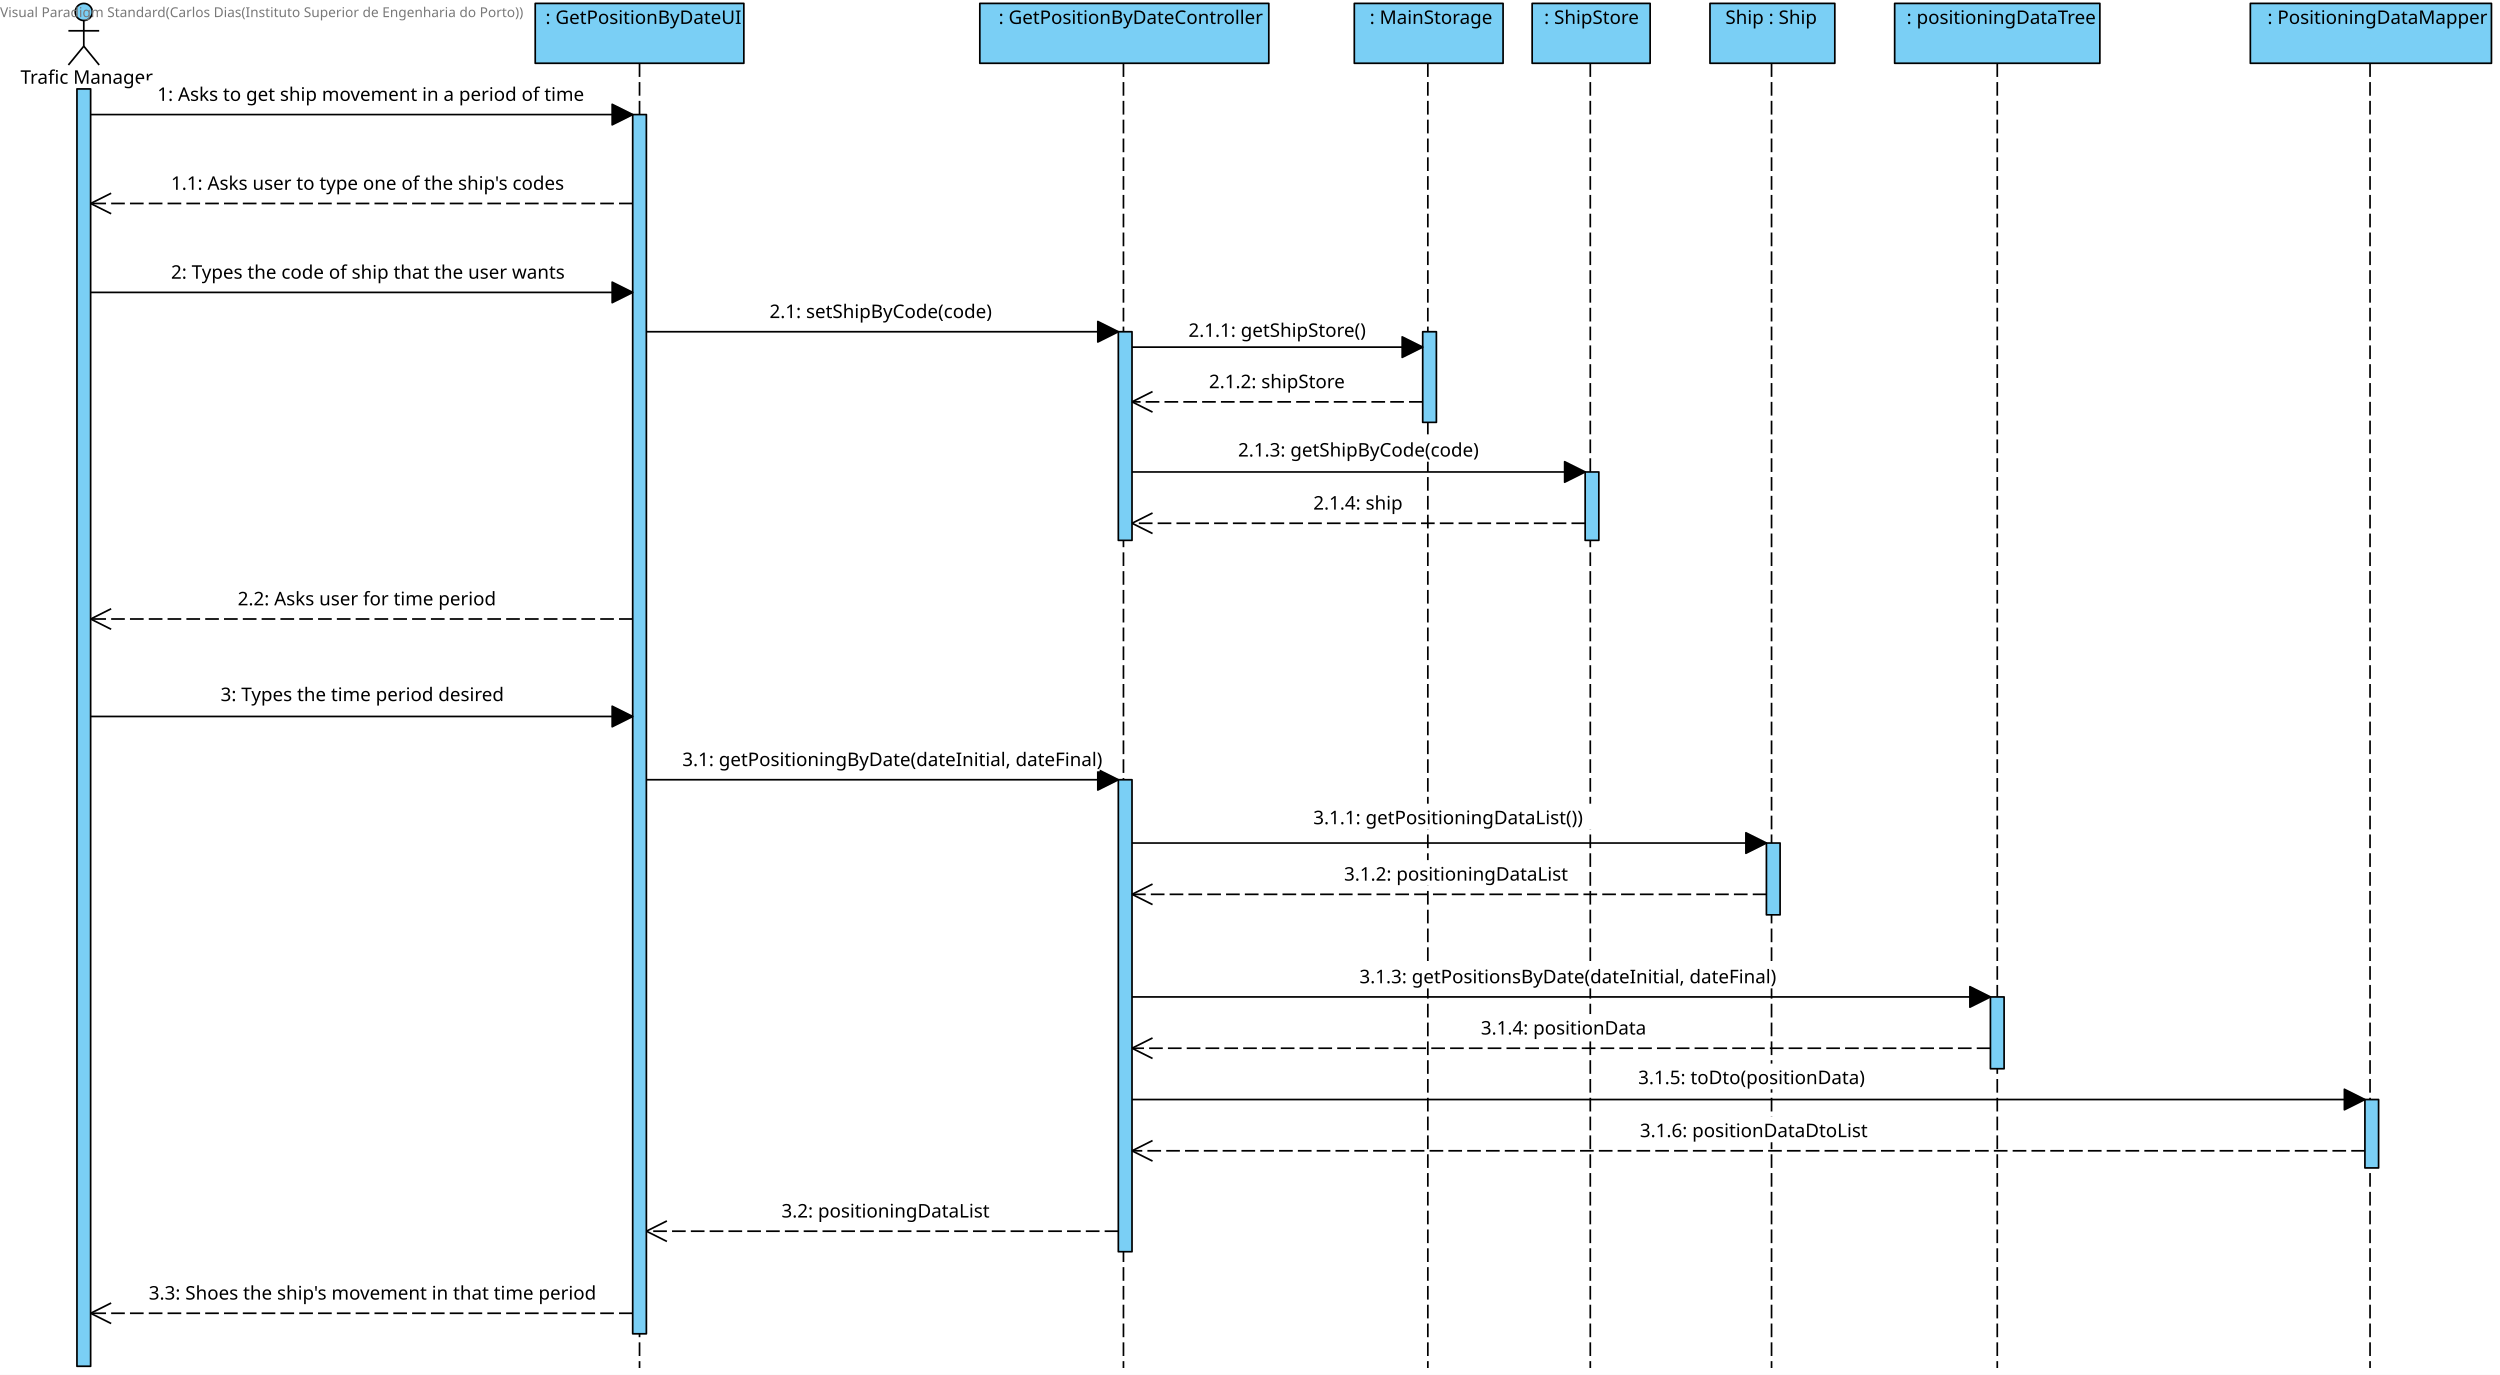
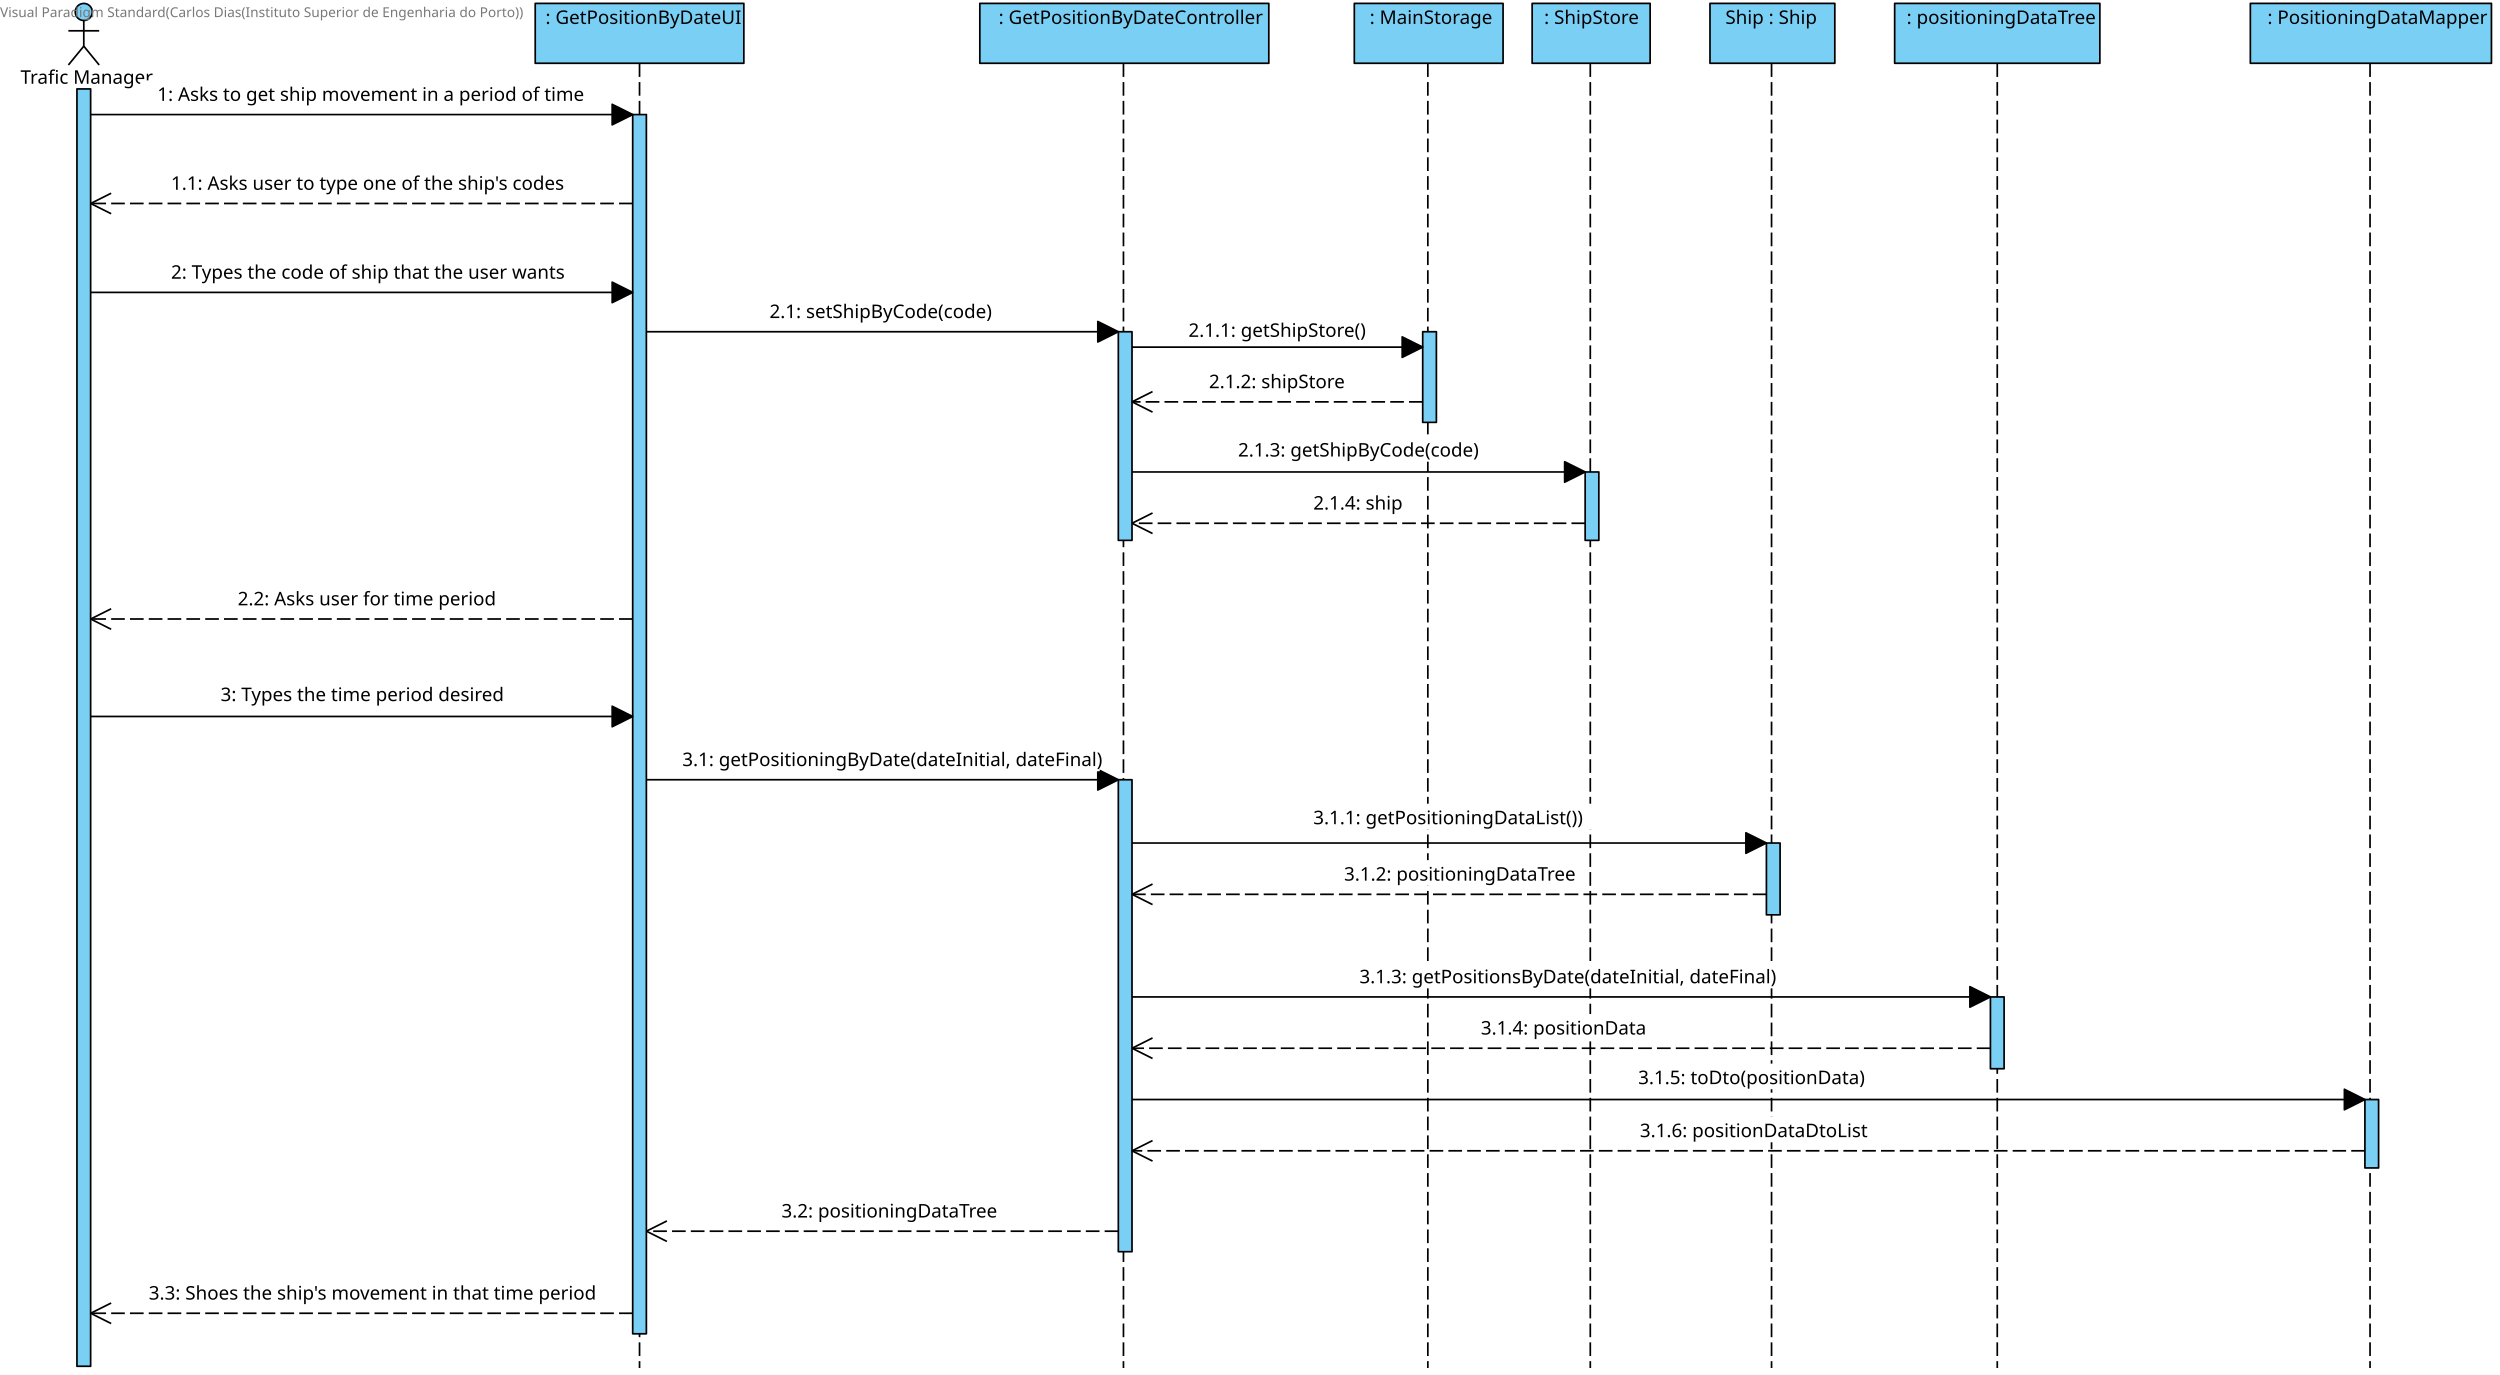
<svg xmlns="http://www.w3.org/2000/svg" fill-opacity="0" color-rendering="auto" color-interpolation="auto" text-rendering="auto" stroke="rgb(0,0,0)" stroke-linecap="square" width="1462" stroke-miterlimit="10" shape-rendering="auto" stroke-opacity="0" fill="rgb(0,0,0)" stroke-dasharray="none" font-weight="normal" stroke-width="1" height="804" font-family="'Dialog'" font-style="normal" stroke-linejoin="miter" font-size="12px" stroke-dashoffset="0" image-rendering="auto">
  <defs id="genericDefs" />
  <g>
    <defs id="defs1">
      <clipPath clipPathUnits="userSpaceOnUse" id="clipPath1">
        <path d="M-7 -7 L71 -7 L71 809 L-7 809 L-7 -7 Z" />
      </clipPath>
      <clipPath clipPathUnits="userSpaceOnUse" id="clipPath2">
        <path d="M-7 -7 L134 -7 L134 809 L-7 809 L-7 -7 Z" />
      </clipPath>
      <clipPath clipPathUnits="userSpaceOnUse" id="clipPath3">
        <path d="M-7 -7 L19 -7 L19 724 L-7 724 L-7 -7 Z" />
      </clipPath>
      <clipPath clipPathUnits="userSpaceOnUse" id="clipPath4">
        <path d="M-7 -7 L181 -7 L181 809 L-7 809 L-7 -7 Z" />
      </clipPath>
      <clipPath clipPathUnits="userSpaceOnUse" id="clipPath5">
        <path d="M-7 -7 L99 -7 L99 809 L-7 809 L-7 -7 Z" />
      </clipPath>
      <clipPath clipPathUnits="userSpaceOnUse" id="clipPath6">
        <path d="M-7 -7 L81 -7 L81 809 L-7 809 L-7 -7 Z" />
      </clipPath>
      <clipPath clipPathUnits="userSpaceOnUse" id="clipPath7">
        <path d="M-7 -7 L85 -7 L85 809 L-7 809 L-7 -7 Z" />
      </clipPath>
      <clipPath clipPathUnits="userSpaceOnUse" id="clipPath8">
        <path d="M-7 -7 L132 -7 L132 809 L-7 809 L-7 -7 Z" />
      </clipPath>
      <clipPath clipPathUnits="userSpaceOnUse" id="clipPath9">
        <path d="M-7 -7 L19 -7 L19 133 L-7 133 L-7 -7 Z" />
      </clipPath>
      <clipPath clipPathUnits="userSpaceOnUse" id="clipPath10">
        <path d="M-7 -7 L19 -7 L19 64 L-7 64 L-7 -7 Z" />
      </clipPath>
      <clipPath clipPathUnits="userSpaceOnUse" id="clipPath11">
        <path d="M-7 -7 L19 -7 L19 51 L-7 51 L-7 -7 Z" />
      </clipPath>
      <clipPath clipPathUnits="userSpaceOnUse" id="clipPath12">
        <path d="M-7 -7 L19 -7 L19 287 L-7 287 L-7 -7 Z" />
      </clipPath>
      <clipPath clipPathUnits="userSpaceOnUse" id="clipPath13">
        <path d="M-7 -7 L19 -7 L19 53 L-7 53 L-7 -7 Z" />
      </clipPath>
      <clipPath clipPathUnits="userSpaceOnUse" id="clipPath14">
        <path d="M-7 -7 L153 -7 L153 809 L-7 809 L-7 -7 Z" />
      </clipPath>
      <clipPath clipPathUnits="userSpaceOnUse" id="clipPath15">
        <path d="M-94 -15 L188 -15 L188 30 L-94 30 L-94 -15 Z" />
      </clipPath>
      <clipPath clipPathUnits="userSpaceOnUse" id="clipPath16">
        <path d="M-123 -15 L246 -15 L246 30 L-123 30 L-123 -15 Z" />
      </clipPath>
      <clipPath clipPathUnits="userSpaceOnUse" id="clipPath17">
        <path d="M-170 -15 L340 -15 L340 30 L-170 30 L-170 -15 Z" />
      </clipPath>
      <clipPath clipPathUnits="userSpaceOnUse" id="clipPath18">
        <path d="M-88 -15 L176 -15 L176 30 L-88 30 L-88 -15 Z" />
      </clipPath>
      <clipPath clipPathUnits="userSpaceOnUse" id="clipPath19">
        <path d="M-70 -15 L140 -15 L140 30 L-70 30 L-70 -15 Z" />
      </clipPath>
      <clipPath clipPathUnits="userSpaceOnUse" id="clipPath20">
        <path d="M-74 -15 L148 -15 L148 30 L-74 30 L-74 -15 Z" />
      </clipPath>
      <clipPath clipPathUnits="userSpaceOnUse" id="clipPath21">
        <path d="M-121 -15 L242 -15 L242 30 L-121 30 L-121 -15 Z" />
      </clipPath>
      <clipPath clipPathUnits="userSpaceOnUse" id="clipPath22">
        <path d="M-142 -15 L284 -15 L284 30 L-142 30 L-142 -15 Z" />
      </clipPath>
      <clipPath clipPathUnits="userSpaceOnUse" id="clipPath23">
        <path d="M0 0 L421 0 L421 104 L0 104 L0 0 Z" />
      </clipPath>
      <clipPath clipPathUnits="userSpaceOnUse" id="clipPath24">
        <path d="M330 82 L330 97 L88 97 L88 82 ZM0 0 L0 20 L93 20 L93 30 L334 30 L334 45 L79 45 L79 35 L0 35 L0 104 L421 104 L421 0 Z" />
      </clipPath>
      <clipPath clipPathUnits="userSpaceOnUse" id="clipPath25">
        <path d="M330 30 L330 45 L88 45 L88 30 ZM326 82 L326 97 L87 97 L87 82 ZM0 0 L0 104 L421 104 L421 0 Z" />
      </clipPath>
      <clipPath clipPathUnits="userSpaceOnUse" id="clipPath26">
        <path d="M326 30 L326 45 L87 45 L87 30 ZM0 0 L0 104 L421 104 L421 0 Z" />
      </clipPath>
      <clipPath clipPathUnits="userSpaceOnUse" id="clipPath27">
        <path d="M291 30 L291 45 L127 45 L127 30 ZM295 86 L295 101 L117 101 L117 86 ZM0 0 L0 104 L421 104 L421 0 Z" />
      </clipPath>
      <clipPath clipPathUnits="userSpaceOnUse" id="clipPath28">
        <path d="M295 29 L295 44 L117 44 L117 29 ZM0 0 L0 104 L421 104 L421 82 L387 82 L387 67 L421 67 L421 0 Z" />
      </clipPath>
      <clipPath clipPathUnits="userSpaceOnUse" id="clipPath29">
        <path d="M341 30 L341 45 L74 45 L74 30 ZM0 0 L0 104 L421 104 L421 0 Z" />
      </clipPath>
      <clipPath clipPathUnits="userSpaceOnUse" id="clipPath30">
        <path d="M0 0 L380 0 L380 104 L0 104 L0 0 Z" />
      </clipPath>
      <clipPath clipPathUnits="userSpaceOnUse" id="clipPath31">
        <path d="M262 30 L262 45 L113 45 L113 30 ZM0 0 L0 7 L1 7 L1 22 L0 22 L0 104 L380 104 L380 86 L370 86 L370 71 L380 71 L380 56 L357 56 L357 41 L380 41 L380 0 Z" />
      </clipPath>
      <clipPath clipPathUnits="userSpaceOnUse" id="clipPath32">
        <path d="M0 0 L274 0 L274 104 L0 104 L0 0 Z" />
      </clipPath>
      <clipPath clipPathUnits="userSpaceOnUse" id="clipPath33">
        <path d="M195 32 L195 47 L73 47 L73 32 ZM184 62 L184 77 L86 77 L86 62 ZM0 0 L0 104 L103 104 L103 102 L262 102 L262 104 L274 104 L274 0 Z" />
      </clipPath>
      <clipPath clipPathUnits="userSpaceOnUse" id="clipPath34">
        <path d="M184 30 L184 45 L86 45 L86 30 ZM262 70 L262 85 L103 85 L103 70 ZM0 0 L0 104 L146 104 L146 101 L217 101 L217 104 L274 104 L274 0 L195 0 L195 15 L73 15 L73 0 Z" />
      </clipPath>
      <clipPath clipPathUnits="userSpaceOnUse" id="clipPath35">
        <path d="M0 0 L369 0 L369 104 L0 104 L0 0 Z" />
      </clipPath>
      <clipPath clipPathUnits="userSpaceOnUse" id="clipPath36">
        <path d="M262 29 L262 44 L103 44 L103 29 ZM217 60 L217 75 L146 75 L146 60 ZM0 0 L0 104 L369 104 L369 0 L184 0 L184 4 L86 4 L86 0 Z" />
      </clipPath>
      <clipPath clipPathUnits="userSpaceOnUse" id="clipPath37">
        <path d="M217 30 L217 45 L146 45 L146 30 ZM0 0 L0 104 L369 104 L369 0 L262 0 L262 14 L103 14 L103 0 Z" />
      </clipPath>
      <clipPath clipPathUnits="userSpaceOnUse" id="clipPath38">
        <path d="M315 30 L315 45 L62 45 L62 30 ZM0 0 L0 104 L380 104 L380 0 Z" />
      </clipPath>
      <clipPath clipPathUnits="userSpaceOnUse" id="clipPath39">
        <path d="M0 0 L475 0 L475 104 L0 104 L0 0 Z" />
      </clipPath>
      <clipPath clipPathUnits="userSpaceOnUse" id="clipPath40">
        <path d="M319 27 L319 42 L147 42 L147 27 ZM308 60 L308 75 L164 75 L164 60 ZM31 0 L31 8 L0 8 L0 104 L475 104 L475 0 Z" />
      </clipPath>
      <clipPath clipPathUnits="userSpaceOnUse" id="clipPath41">
        <path d="M308 30 L308 45 L164 45 L164 30 ZM0 0 L0 104 L174 104 L174 90 L427 90 L427 104 L475 104 L475 0 L319 0 L319 12 L147 12 L147 0 Z" />
      </clipPath>
      <clipPath clipPathUnits="userSpaceOnUse" id="clipPath42">
        <path d="M0 0 L606 0 L606 104 L0 104 L0 0 Z" />
      </clipPath>
      <clipPath clipPathUnits="userSpaceOnUse" id="clipPath43">
        <path d="M427 30 L427 45 L174 45 L174 30 ZM356 60 L356 75 L244 75 L244 60 ZM0 0 L0 104 L337 104 L337 89 L483 89 L483 104 L606 104 L606 0 Z" />
      </clipPath>
      <clipPath clipPathUnits="userSpaceOnUse" id="clipPath44">
        <path d="M356 30 L356 45 L244 45 L244 30 ZM483 59 L483 74 L337 74 L337 59 ZM0 0 L0 104 L337 104 L337 90 L483 90 L483 104 L606 104 L606 0 L427 0 L427 15 L174 15 L174 0 Z" />
      </clipPath>
      <clipPath clipPathUnits="userSpaceOnUse" id="clipPath45">
        <path d="M0 0 L825 0 L825 104 L0 104 L0 0 Z" />
      </clipPath>
      <clipPath clipPathUnits="userSpaceOnUse" id="clipPath46">
        <path d="M483 29 L483 44 L337 44 L337 29 ZM483 60 L483 75 L337 75 L337 60 ZM0 0 L0 104 L825 104 L825 0 L356 0 L356 15 L244 15 L244 0 Z" />
      </clipPath>
      <clipPath clipPathUnits="userSpaceOnUse" id="clipPath47">
        <path d="M483 30 L483 45 L337 45 L337 30 ZM0 0 L0 104 L825 104 L825 0 L483 0 L483 14 L337 14 L337 0 Z" />
      </clipPath>
      <clipPath clipPathUnits="userSpaceOnUse" id="clipPath48">
        <path d="M255 30 L255 45 L120 45 L120 30 ZM0 0 L0 78 L16 78 L16 93 L0 93 L0 104 L380 104 L380 0 Z" />
      </clipPath>
      <clipPath clipPathUnits="userSpaceOnUse" id="clipPath49">
        <path d="M-135 -15 L270 -15 L270 30 L-135 30 L-135 -15 Z" />
      </clipPath>
      <clipPath clipPathUnits="userSpaceOnUse" id="clipPath50">
        <path d="M-146 -15 L292 -15 L292 30 L-146 30 L-146 -15 Z" />
      </clipPath>
      <clipPath clipPathUnits="userSpaceOnUse" id="clipPath51">
        <path d="M-112 -15 L224 -15 L224 30 L-112 30 L-112 -15 Z" />
      </clipPath>
      <clipPath clipPathUnits="userSpaceOnUse" id="clipPath52">
        <path d="M-253 -15 L506 -15 L506 30 L-253 30 L-253 -15 Z" />
      </clipPath>
      <clipPath clipPathUnits="userSpaceOnUse" id="clipPath53">
        <path d="M-144 -15 L288 -15 L288 30 L-144 30 L-144 -15 Z" />
      </clipPath>
      <clipPath clipPathUnits="userSpaceOnUse" id="clipPath54">
        <path d="M-172 -15 L344 -15 L344 30 L-172 30 L-172 -15 Z" />
      </clipPath>
      <clipPath clipPathUnits="userSpaceOnUse" id="clipPath55">
        <path d="M-71 -15 L142 -15 L142 30 L-71 30 L-71 -15 Z" />
      </clipPath>
      <clipPath clipPathUnits="userSpaceOnUse" id="clipPath56">
        <path d="M-159 -15 L318 -15 L318 30 L-159 30 L-159 -15 Z" />
      </clipPath>
      <clipPath clipPathUnits="userSpaceOnUse" id="clipPath57">
        <path d="M-98 -15 L196 -15 L196 30 L-98 30 L-98 -15 Z" />
      </clipPath>
      <clipPath clipPathUnits="userSpaceOnUse" id="clipPath58">
        <path d="M-122 -15 L244 -15 L244 30 L-122 30 L-122 -15 Z" />
      </clipPath>
      <clipPath clipPathUnits="userSpaceOnUse" id="clipPath59">
        <path d="M-149 -15 L298 -15 L298 30 L-149 30 L-149 -15 Z" />
      </clipPath>
      <clipPath clipPathUnits="userSpaceOnUse" id="clipPath60">
        <path d="M-267 -15 L534 -15 L534 30 L-267 30 L-267 -15 Z" />
      </clipPath>
      <clipPath clipPathUnits="userSpaceOnUse" id="clipPath61">
        <path d="M-178 -15 L356 -15 L356 30 L-178 30 L-178 -15 Z" />
      </clipPath>
      <clipPath clipPathUnits="userSpaceOnUse" id="clipPath62">
        <path d="M-164 -15 L328 -15 L328 30 L-164 30 L-164 -15 Z" />
      </clipPath>
      <clipPath clipPathUnits="userSpaceOnUse" id="clipPath63">
        <path d="M-239 -15 L478 -15 L478 30 L-239 30 L-239 -15 Z" />
      </clipPath>
      <clipPath clipPathUnits="userSpaceOnUse" id="clipPath64">
        <path d="M-242 -15 L484 -15 L484 30 L-242 30 L-242 -15 Z" />
      </clipPath>
      <clipPath clipPathUnits="userSpaceOnUse" id="clipPath65">
        <path d="M-255 -15 L510 -15 L510 30 L-255 30 L-255 -15 Z" />
      </clipPath>
    </defs>
    <g fill="white" text-rendering="geometricPrecision" fill-opacity="1" stroke-opacity="1" stroke="white">
      <rect x="0" width="1462" height="804" y="0" stroke="none" />
    </g>
    <g font-size="11px" transform="translate(19,2)" fill-opacity="1" fill="rgb(122,207,245)" text-rendering="geometricPrecision" image-rendering="optimizeQuality" font-family="sans-serif" stroke="rgb(122,207,245)" stroke-opacity="1">
      <circle r="5" clip-path="url(#clipPath1)" cx="30" cy="5" stroke="none" />
      <rect x="26" width="8" height="747" y="50" clip-path="url(#clipPath1)" stroke="none" />
    </g>
    <g stroke-linecap="butt" font-size="11px" transform="translate(19,2)" fill-opacity="1" fill="black" text-rendering="geometricPrecision" image-rendering="optimizeQuality" font-family="sans-serif" stroke-linejoin="round" stroke="black" stroke-opacity="1" stroke-miterlimit="0">
      <circle fill="none" r="5" clip-path="url(#clipPath1)" cx="30" cy="5" />
      <rect fill="none" x="26" width="8" height="747" y="50" clip-path="url(#clipPath1)" />
      <line y2="25" fill="none" x1="30" clip-path="url(#clipPath1)" x2="30" y1="10" />
      <line y2="36" fill="none" x1="30" clip-path="url(#clipPath1)" x2="21" y1="25" />
      <line y2="36" fill="none" x1="30" clip-path="url(#clipPath1)" x2="39" y1="25" />
      <line y2="16" fill="none" x1="21" clip-path="url(#clipPath1)" x2="39" y1="16" />
    </g>
    <g font-size="11px" transform="translate(313,2)" fill-opacity="1" fill="rgb(122,207,245)" text-rendering="geometricPrecision" image-rendering="optimizeQuality" font-family="sans-serif" stroke="rgb(122,207,245)" stroke-opacity="1">
      <rect x="0" width="122" height="35" y="0" clip-path="url(#clipPath2)" stroke="none" />
    </g>
    <g stroke-linecap="butt" font-size="11px" transform="translate(313,2)" fill-opacity="1" fill="black" text-rendering="geometricPrecision" image-rendering="optimizeQuality" font-family="sans-serif" stroke-linejoin="round" stroke="black" stroke-opacity="1" stroke-miterlimit="0">
      <rect fill="none" x="0" width="122" height="35" y="0" clip-path="url(#clipPath2)" />
      <line clip-path="url(#clipPath2)" fill="none" x1="61" x2="61" y1="35" y2="798" stroke-linejoin="bevel" stroke-dasharray="8,3" />
    </g>
    <g font-size="11px" transform="translate(370,67)" fill-opacity="1" fill="rgb(122,207,245)" text-rendering="geometricPrecision" image-rendering="optimizeQuality" font-family="sans-serif" stroke="rgb(122,207,245)" stroke-opacity="1">
      <rect x="0" width="8" height="713" y="0" clip-path="url(#clipPath3)" stroke="none" />
    </g>
    <g stroke-linecap="butt" font-size="11px" transform="translate(370,67)" fill-opacity="1" fill="black" text-rendering="geometricPrecision" image-rendering="optimizeQuality" font-family="sans-serif" stroke-linejoin="round" stroke="black" stroke-opacity="1" stroke-miterlimit="0">
      <rect fill="none" x="0" width="8" height="713" y="0" clip-path="url(#clipPath3)" />
    </g>
    <g font-size="11px" transform="translate(573,2)" fill-opacity="1" fill="rgb(122,207,245)" text-rendering="geometricPrecision" image-rendering="optimizeQuality" font-family="sans-serif" stroke="rgb(122,207,245)" stroke-opacity="1">
      <rect x="0" width="169" height="35" y="0" clip-path="url(#clipPath4)" stroke="none" />
    </g>
    <g stroke-linecap="butt" font-size="11px" transform="translate(573,2)" fill-opacity="1" fill="black" text-rendering="geometricPrecision" image-rendering="optimizeQuality" font-family="sans-serif" stroke-linejoin="round" stroke="black" stroke-opacity="1" stroke-miterlimit="0">
      <rect fill="none" x="0" width="169" height="35" y="0" clip-path="url(#clipPath4)" />
      <line clip-path="url(#clipPath4)" fill="none" x1="84" x2="84" y1="35" y2="798" stroke-linejoin="bevel" stroke-dasharray="8,3" />
    </g>
    <g font-size="11px" transform="translate(792,2)" fill-opacity="1" fill="rgb(122,207,245)" text-rendering="geometricPrecision" image-rendering="optimizeQuality" font-family="sans-serif" stroke="rgb(122,207,245)" stroke-opacity="1">
      <rect x="0" width="87" height="35" y="0" clip-path="url(#clipPath5)" stroke="none" />
    </g>
    <g stroke-linecap="butt" font-size="11px" transform="translate(792,2)" fill-opacity="1" fill="black" text-rendering="geometricPrecision" image-rendering="optimizeQuality" font-family="sans-serif" stroke-linejoin="round" stroke="black" stroke-opacity="1" stroke-miterlimit="0">
      <rect fill="none" x="0" width="87" height="35" y="0" clip-path="url(#clipPath5)" />
      <line clip-path="url(#clipPath5)" fill="none" x1="43" x2="43" y1="35" y2="798" stroke-linejoin="bevel" stroke-dasharray="8,3" />
    </g>
    <g font-size="11px" transform="translate(896,2)" fill-opacity="1" fill="rgb(122,207,245)" text-rendering="geometricPrecision" image-rendering="optimizeQuality" font-family="sans-serif" stroke="rgb(122,207,245)" stroke-opacity="1">
      <rect x="0" width="69" height="35" y="0" clip-path="url(#clipPath6)" stroke="none" />
    </g>
    <g stroke-linecap="butt" font-size="11px" transform="translate(896,2)" fill-opacity="1" fill="black" text-rendering="geometricPrecision" image-rendering="optimizeQuality" font-family="sans-serif" stroke-linejoin="round" stroke="black" stroke-opacity="1" stroke-miterlimit="0">
      <rect fill="none" x="0" width="69" height="35" y="0" clip-path="url(#clipPath6)" />
      <line clip-path="url(#clipPath6)" fill="none" x1="34" x2="34" y1="35" y2="798" stroke-linejoin="bevel" stroke-dasharray="8,3" />
    </g>
    <g font-size="11px" transform="translate(1000,2)" fill-opacity="1" fill="rgb(122,207,245)" text-rendering="geometricPrecision" image-rendering="optimizeQuality" font-family="sans-serif" stroke="rgb(122,207,245)" stroke-opacity="1">
      <rect x="0" width="73" height="35" y="0" clip-path="url(#clipPath7)" stroke="none" />
    </g>
    <g stroke-linecap="butt" font-size="11px" transform="translate(1000,2)" fill-opacity="1" fill="black" text-rendering="geometricPrecision" image-rendering="optimizeQuality" font-family="sans-serif" stroke-linejoin="round" stroke="black" stroke-opacity="1" stroke-miterlimit="0">
      <rect fill="none" x="0" width="73" height="35" y="0" clip-path="url(#clipPath7)" />
      <line clip-path="url(#clipPath7)" fill="none" x1="36" x2="36" y1="35" y2="798" stroke-linejoin="bevel" stroke-dasharray="8,3" />
    </g>
    <g font-size="11px" transform="translate(1108,2)" fill-opacity="1" fill="rgb(122,207,245)" text-rendering="geometricPrecision" image-rendering="optimizeQuality" font-family="sans-serif" stroke="rgb(122,207,245)" stroke-opacity="1">
      <rect x="0" width="120" height="35" y="0" clip-path="url(#clipPath8)" stroke="none" />
    </g>
    <g stroke-linecap="butt" font-size="11px" transform="translate(1108,2)" fill-opacity="1" fill="black" text-rendering="geometricPrecision" image-rendering="optimizeQuality" font-family="sans-serif" stroke-linejoin="round" stroke="black" stroke-opacity="1" stroke-miterlimit="0">
      <rect fill="none" x="0" width="120" height="35" y="0" clip-path="url(#clipPath8)" />
      <line clip-path="url(#clipPath8)" fill="none" x1="60" x2="60" y1="35" y2="798" stroke-linejoin="bevel" stroke-dasharray="8,3" />
    </g>
    <g font-size="11px" transform="translate(654,194)" fill-opacity="1" fill="rgb(122,207,245)" text-rendering="geometricPrecision" image-rendering="optimizeQuality" font-family="sans-serif" stroke="rgb(122,207,245)" stroke-opacity="1">
      <rect x="0" width="8" height="122" y="0" clip-path="url(#clipPath9)" stroke="none" />
    </g>
    <g stroke-linecap="butt" font-size="11px" transform="translate(654,194)" fill-opacity="1" fill="black" text-rendering="geometricPrecision" image-rendering="optimizeQuality" font-family="sans-serif" stroke-linejoin="round" stroke="black" stroke-opacity="1" stroke-miterlimit="0">
      <rect fill="none" x="0" width="8" height="122" y="0" clip-path="url(#clipPath9)" />
    </g>
    <g font-size="11px" transform="translate(832,194)" fill-opacity="1" fill="rgb(122,207,245)" text-rendering="geometricPrecision" image-rendering="optimizeQuality" font-family="sans-serif" stroke="rgb(122,207,245)" stroke-opacity="1">
      <rect x="0" width="8" height="53" y="0" clip-path="url(#clipPath10)" stroke="none" />
    </g>
    <g stroke-linecap="butt" font-size="11px" transform="translate(832,194)" fill-opacity="1" fill="black" text-rendering="geometricPrecision" image-rendering="optimizeQuality" font-family="sans-serif" stroke-linejoin="round" stroke="black" stroke-opacity="1" stroke-miterlimit="0">
      <rect fill="none" x="0" width="8" height="53" y="0" clip-path="url(#clipPath10)" />
    </g>
    <g font-size="11px" transform="translate(927,276)" fill-opacity="1" fill="rgb(122,207,245)" text-rendering="geometricPrecision" image-rendering="optimizeQuality" font-family="sans-serif" stroke="rgb(122,207,245)" stroke-opacity="1">
      <rect x="0" width="8" height="40" y="0" clip-path="url(#clipPath11)" stroke="none" />
    </g>
    <g stroke-linecap="butt" font-size="11px" transform="translate(927,276)" fill-opacity="1" fill="black" text-rendering="geometricPrecision" image-rendering="optimizeQuality" font-family="sans-serif" stroke-linejoin="round" stroke="black" stroke-opacity="1" stroke-miterlimit="0">
      <rect fill="none" x="0" width="8" height="40" y="0" clip-path="url(#clipPath11)" />
    </g>
    <g font-size="11px" transform="translate(654,456)" fill-opacity="1" fill="rgb(122,207,245)" text-rendering="geometricPrecision" image-rendering="optimizeQuality" font-family="sans-serif" stroke="rgb(122,207,245)" stroke-opacity="1">
      <rect x="0" width="8" height="276" y="0" clip-path="url(#clipPath12)" stroke="none" />
    </g>
    <g stroke-linecap="butt" font-size="11px" transform="translate(654,456)" fill-opacity="1" fill="black" text-rendering="geometricPrecision" image-rendering="optimizeQuality" font-family="sans-serif" stroke-linejoin="round" stroke="black" stroke-opacity="1" stroke-miterlimit="0">
      <rect fill="none" x="0" width="8" height="276" y="0" clip-path="url(#clipPath12)" />
    </g>
    <g font-size="11px" transform="translate(1033,493)" fill-opacity="1" fill="rgb(122,207,245)" text-rendering="geometricPrecision" image-rendering="optimizeQuality" font-family="sans-serif" stroke="rgb(122,207,245)" stroke-opacity="1">
      <rect x="0" width="8" height="42" y="0" clip-path="url(#clipPath13)" stroke="none" />
    </g>
    <g stroke-linecap="butt" font-size="11px" transform="translate(1033,493)" fill-opacity="1" fill="black" text-rendering="geometricPrecision" image-rendering="optimizeQuality" font-family="sans-serif" stroke-linejoin="round" stroke="black" stroke-opacity="1" stroke-miterlimit="0">
      <rect fill="none" x="0" width="8" height="42" y="0" clip-path="url(#clipPath13)" />
    </g>
    <g font-size="11px" transform="translate(1164,583)" fill-opacity="1" fill="rgb(122,207,245)" text-rendering="geometricPrecision" image-rendering="optimizeQuality" font-family="sans-serif" stroke="rgb(122,207,245)" stroke-opacity="1">
      <rect x="0" width="8" height="42" y="0" clip-path="url(#clipPath13)" stroke="none" />
    </g>
    <g stroke-linecap="butt" font-size="11px" transform="translate(1164,583)" fill-opacity="1" fill="black" text-rendering="geometricPrecision" image-rendering="optimizeQuality" font-family="sans-serif" stroke-linejoin="round" stroke="black" stroke-opacity="1" stroke-miterlimit="0">
      <rect fill="none" x="0" width="8" height="42" y="0" clip-path="url(#clipPath13)" />
    </g>
    <g font-size="11px" transform="translate(1316,2)" fill-opacity="1" fill="rgb(122,207,245)" text-rendering="geometricPrecision" image-rendering="optimizeQuality" font-family="sans-serif" stroke="rgb(122,207,245)" stroke-opacity="1">
      <rect x="0" width="141" height="35" y="0" clip-path="url(#clipPath14)" stroke="none" />
    </g>
    <g stroke-linecap="butt" font-size="11px" transform="translate(1316,2)" fill-opacity="1" fill="black" text-rendering="geometricPrecision" image-rendering="optimizeQuality" font-family="sans-serif" stroke-linejoin="round" stroke="black" stroke-opacity="1" stroke-miterlimit="0">
      <rect fill="none" x="0" width="141" height="35" y="0" clip-path="url(#clipPath14)" />
      <line clip-path="url(#clipPath14)" fill="none" x1="70" x2="70" y1="35" y2="798" stroke-linejoin="bevel" stroke-dasharray="8,3" />
    </g>
    <g font-size="11px" transform="translate(1383,643)" fill-opacity="1" fill="rgb(122,207,245)" text-rendering="geometricPrecision" image-rendering="optimizeQuality" font-family="sans-serif" stroke="rgb(122,207,245)" stroke-opacity="1">
      <rect x="0" width="8" height="40" y="0" clip-path="url(#clipPath11)" stroke="none" />
    </g>
    <g stroke-linecap="butt" font-size="11px" transform="translate(1383,643)" fill-opacity="1" fill="black" text-rendering="geometricPrecision" image-rendering="optimizeQuality" font-family="sans-serif" stroke-linejoin="round" stroke="black" stroke-opacity="1" stroke-miterlimit="0">
      <rect fill="none" x="0" width="8" height="40" y="0" clip-path="url(#clipPath11)" />
    </g>
    <g font-size="11px" transform="translate(2,37)" fill-opacity="1" fill="black" text-rendering="geometricPrecision" image-rendering="optimizeQuality" font-family="sans-serif" stroke="black" stroke-opacity="1">
      <text x="10" xml:space="preserve" y="12" clip-path="url(#clipPath15)" stroke="none">Trafic Manager</text>
    </g>
    <g font-size="11px" transform="translate(313,2)" fill-opacity="1" fill="black" text-rendering="geometricPrecision" image-rendering="optimizeQuality" font-family="sans-serif" stroke="black" stroke-opacity="1">
      <text x="6" xml:space="preserve" y="12" clip-path="url(#clipPath16)" stroke="none">: GetPositionByDateUI</text>
    </g>
    <g font-size="11px" transform="translate(573,2)" fill-opacity="1" fill="black" text-rendering="geometricPrecision" image-rendering="optimizeQuality" font-family="sans-serif" stroke="black" stroke-opacity="1">
      <text x="11" xml:space="preserve" y="12" clip-path="url(#clipPath17)" stroke="none">: GetPositionByDateController</text>
    </g>
    <g font-size="11px" transform="translate(792,2)" fill-opacity="1" fill="black" text-rendering="geometricPrecision" image-rendering="optimizeQuality" font-family="sans-serif" stroke="black" stroke-opacity="1">
      <text x="9" xml:space="preserve" y="12" clip-path="url(#clipPath18)" stroke="none">: MainStorage</text>
    </g>
    <g font-size="11px" transform="translate(896,2)" fill-opacity="1" fill="black" text-rendering="geometricPrecision" image-rendering="optimizeQuality" font-family="sans-serif" stroke="black" stroke-opacity="1">
      <text x="7" xml:space="preserve" y="12" clip-path="url(#clipPath19)" stroke="none">: ShipStore</text>
    </g>
    <g font-size="11px" transform="translate(1000,2)" fill-opacity="1" fill="black" text-rendering="geometricPrecision" image-rendering="optimizeQuality" font-family="sans-serif" stroke="black" stroke-opacity="1">
      <text x="9" xml:space="preserve" y="12" clip-path="url(#clipPath20)" stroke="none">Ship : Ship</text>
    </g>
    <g font-size="11px" transform="translate(1108,2)" fill-opacity="1" fill="black" text-rendering="geometricPrecision" image-rendering="optimizeQuality" font-family="sans-serif" stroke="black" stroke-opacity="1">
      <text x="7" xml:space="preserve" y="12" clip-path="url(#clipPath21)" stroke="none">: positioningDataTree</text>
    </g>
    <g font-size="11px" transform="translate(1316,2)" fill-opacity="1" fill="black" text-rendering="geometricPrecision" image-rendering="optimizeQuality" font-family="sans-serif" stroke="black" stroke-opacity="1">
      <text x="10" xml:space="preserve" y="12" clip-path="url(#clipPath22)" stroke="none">: PositioningDataMapper</text>
    </g>
    <g stroke-linecap="butt" font-size="11px" transform="translate(3,17)" fill-opacity="1" fill="black" text-rendering="geometricPrecision" image-rendering="optimizeQuality" font-family="sans-serif" stroke-linejoin="round" stroke="black" stroke-opacity="1">
      <line y2="50" fill="none" x1="50" clip-path="url(#clipPath24)" x2="367" y1="50" />
      <polygon points=" 367 50 355 44 355 56" clip-path="url(#clipPath24)" stroke="none" />
      <polygon fill="none" points=" 367 50 355 44 355 56" clip-path="url(#clipPath24)" />
    </g>
    <g fill-opacity="1" text-rendering="geometricPrecision" stroke="black" stroke-linecap="butt" transform="translate(3,69)" stroke-miterlimit="0" stroke-opacity="1" fill="black" stroke-dasharray="8,3" font-family="sans-serif" stroke-linejoin="round" font-size="11px" image-rendering="optimizeQuality">
      <line y2="50" fill="none" x1="367" clip-path="url(#clipPath25)" x2="50" y1="50" />
      <line clip-path="url(#clipPath25)" fill="none" x1="50" x2="62" y1="50" y2="56" stroke-dasharray="none" stroke-miterlimit="10" />
      <line clip-path="url(#clipPath25)" fill="none" x1="50" x2="62" y1="50" y2="44" stroke-dasharray="none" stroke-miterlimit="10" />
    </g>
    <g stroke-linecap="butt" font-size="11px" transform="translate(3,121)" fill-opacity="1" fill="black" text-rendering="geometricPrecision" image-rendering="optimizeQuality" font-family="sans-serif" stroke-linejoin="round" stroke="black" stroke-opacity="1">
      <line y2="50" fill="none" x1="50" clip-path="url(#clipPath26)" x2="367" y1="50" />
      <polygon points=" 367 50 355 44 355 56" clip-path="url(#clipPath26)" stroke="none" />
      <polygon fill="none" points=" 367 50 355 44 355 56" clip-path="url(#clipPath26)" />
    </g>
    <g fill-opacity="1" text-rendering="geometricPrecision" stroke="black" stroke-linecap="butt" transform="translate(3,312)" stroke-miterlimit="0" stroke-opacity="1" fill="black" stroke-dasharray="8,3" font-family="sans-serif" stroke-linejoin="round" font-size="11px" image-rendering="optimizeQuality">
      <line y2="50" fill="none" x1="367" clip-path="url(#clipPath27)" x2="50" y1="50" />
      <line clip-path="url(#clipPath27)" fill="none" x1="50" x2="62" y1="50" y2="56" stroke-dasharray="none" stroke-miterlimit="10" />
      <line clip-path="url(#clipPath27)" fill="none" x1="50" x2="62" y1="50" y2="44" stroke-dasharray="none" stroke-miterlimit="10" />
    </g>
    <g stroke-linecap="butt" font-size="11px" transform="translate(3,369)" fill-opacity="1" fill="black" text-rendering="geometricPrecision" image-rendering="optimizeQuality" font-family="sans-serif" stroke-linejoin="round" stroke="black" stroke-opacity="1">
      <line y2="50" fill="none" x1="50" clip-path="url(#clipPath28)" x2="367" y1="50" />
      <polygon points=" 367 50 355 44 355 56" clip-path="url(#clipPath28)" stroke="none" />
      <polygon fill="none" points=" 367 50 355 44 355 56" clip-path="url(#clipPath28)" />
    </g>
    <g fill-opacity="1" text-rendering="geometricPrecision" stroke="black" stroke-linecap="butt" transform="translate(3,718)" stroke-miterlimit="0" stroke-opacity="1" fill="black" stroke-dasharray="8,3" font-family="sans-serif" stroke-linejoin="round" font-size="11px" image-rendering="optimizeQuality">
      <line y2="50" fill="none" x1="367" clip-path="url(#clipPath29)" x2="50" y1="50" />
      <line clip-path="url(#clipPath29)" fill="none" x1="50" x2="62" y1="50" y2="56" stroke-dasharray="none" stroke-miterlimit="10" />
      <line clip-path="url(#clipPath29)" fill="none" x1="50" x2="62" y1="50" y2="44" stroke-dasharray="none" stroke-miterlimit="10" />
    </g>
    <g stroke-linecap="butt" font-size="11px" transform="translate(328,144)" fill-opacity="1" fill="black" text-rendering="geometricPrecision" image-rendering="optimizeQuality" font-family="sans-serif" stroke-linejoin="round" stroke="black" stroke-opacity="1">
      <line y2="50" fill="none" x1="50" clip-path="url(#clipPath31)" x2="326" y1="50" />
      <polygon points=" 326 50 314 44 314 56" clip-path="url(#clipPath31)" stroke="none" />
      <polygon fill="none" points=" 326 50 314 44 314 56" clip-path="url(#clipPath31)" />
    </g>
    <g stroke-linecap="butt" font-size="11px" transform="translate(612,153)" fill-opacity="1" fill="black" text-rendering="geometricPrecision" image-rendering="optimizeQuality" font-family="sans-serif" stroke-linejoin="round" stroke="black" stroke-opacity="1">
      <line y2="50" fill="none" x1="50" clip-path="url(#clipPath33)" x2="220" y1="50" />
      <polygon points=" 220 50 208 44 208 56" clip-path="url(#clipPath33)" stroke="none" />
      <polygon fill="none" points=" 220 50 208 44 208 56" clip-path="url(#clipPath33)" />
    </g>
    <g fill-opacity="1" text-rendering="geometricPrecision" stroke="black" stroke-linecap="butt" transform="translate(612,185)" stroke-miterlimit="0" stroke-opacity="1" fill="black" stroke-dasharray="8,3" font-family="sans-serif" stroke-linejoin="round" font-size="11px" image-rendering="optimizeQuality">
      <line y2="50" fill="none" x1="220" clip-path="url(#clipPath34)" x2="50" y1="50" />
      <line clip-path="url(#clipPath34)" fill="none" x1="50" x2="62" y1="50" y2="56" stroke-dasharray="none" stroke-miterlimit="10" />
      <line clip-path="url(#clipPath34)" fill="none" x1="50" x2="62" y1="50" y2="44" stroke-dasharray="none" stroke-miterlimit="10" />
    </g>
    <g stroke-linecap="butt" font-size="11px" transform="translate(612,226)" fill-opacity="1" fill="black" text-rendering="geometricPrecision" image-rendering="optimizeQuality" font-family="sans-serif" stroke-linejoin="round" stroke="black" stroke-opacity="1">
      <line y2="50" fill="none" x1="50" clip-path="url(#clipPath36)" x2="315" y1="50" />
      <polygon points=" 315 50 303 44 303 56" clip-path="url(#clipPath36)" stroke="none" />
      <polygon fill="none" points=" 315 50 303 44 303 56" clip-path="url(#clipPath36)" />
    </g>
    <g fill-opacity="1" text-rendering="geometricPrecision" stroke="black" stroke-linecap="butt" transform="translate(612,256)" stroke-miterlimit="0" stroke-opacity="1" fill="black" stroke-dasharray="8,3" font-family="sans-serif" stroke-linejoin="round" font-size="11px" image-rendering="optimizeQuality">
      <line y2="50" fill="none" x1="315" clip-path="url(#clipPath37)" x2="50" y1="50" />
      <line clip-path="url(#clipPath37)" fill="none" x1="50" x2="62" y1="50" y2="56" stroke-dasharray="none" stroke-miterlimit="10" />
      <line clip-path="url(#clipPath37)" fill="none" x1="50" x2="62" y1="50" y2="44" stroke-dasharray="none" stroke-miterlimit="10" />
    </g>
    <g stroke-linecap="butt" font-size="11px" transform="translate(328,406)" fill-opacity="1" fill="black" text-rendering="geometricPrecision" image-rendering="optimizeQuality" font-family="sans-serif" stroke-linejoin="round" stroke="black" stroke-opacity="1">
      <line y2="50" fill="none" x1="50" clip-path="url(#clipPath38)" x2="326" y1="50" />
      <polygon points=" 326 50 314 44 314 56" clip-path="url(#clipPath38)" stroke="none" />
      <polygon fill="none" points=" 326 50 314 44 314 56" clip-path="url(#clipPath38)" />
    </g>
    <g stroke-linecap="butt" font-size="11px" transform="translate(612,443)" fill-opacity="1" fill="black" text-rendering="geometricPrecision" image-rendering="optimizeQuality" font-family="sans-serif" stroke-linejoin="round" stroke="black" stroke-opacity="1">
      <line y2="50" fill="none" x1="50" clip-path="url(#clipPath40)" x2="421" y1="50" />
      <polygon points=" 421 50 409 44 409 56" clip-path="url(#clipPath40)" stroke="none" />
      <polygon fill="none" points=" 421 50 409 44 409 56" clip-path="url(#clipPath40)" />
    </g>
    <g fill-opacity="1" text-rendering="geometricPrecision" stroke="black" stroke-linecap="butt" transform="translate(612,473)" stroke-miterlimit="0" stroke-opacity="1" fill="black" stroke-dasharray="8,3" font-family="sans-serif" stroke-linejoin="round" font-size="11px" image-rendering="optimizeQuality">
      <line y2="50" fill="none" x1="421" clip-path="url(#clipPath41)" x2="50" y1="50" />
      <line clip-path="url(#clipPath41)" fill="none" x1="50" x2="62" y1="50" y2="56" stroke-dasharray="none" stroke-miterlimit="10" />
      <line clip-path="url(#clipPath41)" fill="none" x1="50" x2="62" y1="50" y2="44" stroke-dasharray="none" stroke-miterlimit="10" />
    </g>
    <g stroke-linecap="butt" font-size="11px" transform="translate(612,533)" fill-opacity="1" fill="black" text-rendering="geometricPrecision" image-rendering="optimizeQuality" font-family="sans-serif" stroke-linejoin="round" stroke="black" stroke-opacity="1">
      <line y2="50" fill="none" x1="50" clip-path="url(#clipPath43)" x2="552" y1="50" />
      <polygon points=" 552 50 540 44 540 56" clip-path="url(#clipPath43)" stroke="none" />
      <polygon fill="none" points=" 552 50 540 44 540 56" clip-path="url(#clipPath43)" />
    </g>
    <g fill-opacity="1" text-rendering="geometricPrecision" stroke="black" stroke-linecap="butt" transform="translate(612,563)" stroke-miterlimit="0" stroke-opacity="1" fill="black" stroke-dasharray="8,3" font-family="sans-serif" stroke-linejoin="round" font-size="11px" image-rendering="optimizeQuality">
      <line y2="50" fill="none" x1="552" clip-path="url(#clipPath44)" x2="50" y1="50" />
      <line clip-path="url(#clipPath44)" fill="none" x1="50" x2="62" y1="50" y2="56" stroke-dasharray="none" stroke-miterlimit="10" />
      <line clip-path="url(#clipPath44)" fill="none" x1="50" x2="62" y1="50" y2="44" stroke-dasharray="none" stroke-miterlimit="10" />
    </g>
    <g stroke-linecap="butt" font-size="11px" transform="translate(612,593)" fill-opacity="1" fill="black" text-rendering="geometricPrecision" image-rendering="optimizeQuality" font-family="sans-serif" stroke-linejoin="round" stroke="black" stroke-opacity="1">
      <line y2="50" fill="none" x1="50" clip-path="url(#clipPath46)" x2="771" y1="50" />
      <polygon points=" 771 50 759 44 759 56" clip-path="url(#clipPath46)" stroke="none" />
      <polygon fill="none" points=" 771 50 759 44 759 56" clip-path="url(#clipPath46)" />
    </g>
    <g fill-opacity="1" text-rendering="geometricPrecision" stroke="black" stroke-linecap="butt" transform="translate(612,623)" stroke-miterlimit="0" stroke-opacity="1" fill="black" stroke-dasharray="8,3" font-family="sans-serif" stroke-linejoin="round" font-size="11px" image-rendering="optimizeQuality">
      <line y2="50" fill="none" x1="771" clip-path="url(#clipPath47)" x2="50" y1="50" />
      <line clip-path="url(#clipPath47)" fill="none" x1="50" x2="62" y1="50" y2="56" stroke-dasharray="none" stroke-miterlimit="10" />
      <line clip-path="url(#clipPath47)" fill="none" x1="50" x2="62" y1="50" y2="44" stroke-dasharray="none" stroke-miterlimit="10" />
    </g>
    <g fill-opacity="1" text-rendering="geometricPrecision" stroke="black" stroke-linecap="butt" transform="translate(328,670)" stroke-miterlimit="0" stroke-opacity="1" fill="black" stroke-dasharray="8,3" font-family="sans-serif" stroke-linejoin="round" font-size="11px" image-rendering="optimizeQuality">
      <line y2="50" fill="none" x1="326" clip-path="url(#clipPath48)" x2="50" y1="50" />
      <line clip-path="url(#clipPath48)" fill="none" x1="50" x2="62" y1="50" y2="56" stroke-dasharray="none" stroke-miterlimit="10" />
      <line clip-path="url(#clipPath48)" fill="none" x1="50" x2="62" y1="50" y2="44" stroke-dasharray="none" stroke-miterlimit="10" />
    </g>
    <g font-size="11px" transform="translate(448,700)" fill-opacity="1" fill="white" text-rendering="geometricPrecision" image-rendering="optimizeQuality" font-family="sans-serif" stroke="white" stroke-opacity="1">
      <rect x="0" width="135" height="15" y="0" clip-path="url(#clipPath49)" stroke="none" />
-       <text fill="black" x="9" xml:space="preserve" y="12" clip-path="url(#clipPath49)" stroke="none">3.2: positioningDataList</text>
+       <text fill="black" x="9" xml:space="preserve" y="12" clip-path="url(#clipPath49)" stroke="none">3.2: positioningDataTree</text>
    </g>
    <g font-size="11px" transform="translate(949,653)" fill-opacity="1" fill="white" text-rendering="geometricPrecision" image-rendering="optimizeQuality" font-family="sans-serif" stroke="white" stroke-opacity="1">
      <rect x="0" width="146" height="15" y="0" clip-path="url(#clipPath50)" stroke="none" />
      <text fill="black" x="10" xml:space="preserve" y="12" clip-path="url(#clipPath50)" stroke="none">3.1.6: positionDataDtoList</text>
    </g>
    <g font-size="11px" transform="translate(949,622)" fill-opacity="1" fill="white" text-rendering="geometricPrecision" image-rendering="optimizeQuality" font-family="sans-serif" stroke="white" stroke-opacity="1">
      <rect x="0" width="146" height="15" y="0" clip-path="url(#clipPath50)" stroke="none" />
      <text fill="black" x="9" xml:space="preserve" y="12" clip-path="url(#clipPath50)" stroke="none">3.1.5: toDto(positionData)</text>
    </g>
    <g font-size="11px" transform="translate(856,593)" fill-opacity="1" fill="white" text-rendering="geometricPrecision" image-rendering="optimizeQuality" font-family="sans-serif" stroke="white" stroke-opacity="1">
      <rect x="0" width="112" height="15" y="0" clip-path="url(#clipPath51)" stroke="none" />
      <text fill="black" x="10" xml:space="preserve" y="12" clip-path="url(#clipPath51)" stroke="none">3.1.4: positionData</text>
    </g>
    <g font-size="11px" transform="translate(786,563)" fill-opacity="1" fill="white" text-rendering="geometricPrecision" image-rendering="optimizeQuality" font-family="sans-serif" stroke="white" stroke-opacity="1">
      <rect x="0" width="253" height="15" y="0" clip-path="url(#clipPath52)" stroke="none" />
      <text fill="black" x="9" xml:space="preserve" y="12" clip-path="url(#clipPath52)" stroke="none">3.1.3: getPositionsByDate(dateInitial, dateFinal)</text>
    </g>
    <g font-size="11px" transform="translate(776,503)" fill-opacity="1" fill="white" text-rendering="geometricPrecision" image-rendering="optimizeQuality" font-family="sans-serif" stroke="white" stroke-opacity="1">
      <rect x="0" width="144" height="15" y="0" clip-path="url(#clipPath53)" stroke="none" />
-       <text fill="black" x="10" xml:space="preserve" y="12" clip-path="url(#clipPath53)" stroke="none">3.1.2: positioningDataList</text>
+       <text fill="black" x="10" xml:space="preserve" y="12" clip-path="url(#clipPath53)" stroke="none">3.1.2: positioningDataTree</text>
    </g>
    <g font-size="11px" transform="translate(759,470)" fill-opacity="1" fill="white" text-rendering="geometricPrecision" image-rendering="optimizeQuality" font-family="sans-serif" stroke="white" stroke-opacity="1">
      <rect x="0" width="172" height="15" y="0" clip-path="url(#clipPath54)" stroke="none" />
      <text fill="black" x="9" xml:space="preserve" y="12" clip-path="url(#clipPath54)" stroke="none">3.1.1: getPositioningDataList())</text>
    </g>
    <g font-size="11px" transform="translate(390,436)" fill-opacity="1" fill="white" text-rendering="geometricPrecision" image-rendering="optimizeQuality" font-family="sans-serif" stroke="white" stroke-opacity="1">
      <rect x="0" width="253" height="15" y="0" clip-path="url(#clipPath52)" stroke="none" />
      <text fill="black" x="9" xml:space="preserve" y="12" clip-path="url(#clipPath52)" stroke="none">3.1: getPositioningByDate(dateInitial, dateFinal)</text>
    </g>
    <g font-size="11px" transform="translate(758,286)" fill-opacity="1" fill="white" text-rendering="geometricPrecision" image-rendering="optimizeQuality" font-family="sans-serif" stroke="white" stroke-opacity="1">
      <rect x="0" width="71" height="15" y="0" clip-path="url(#clipPath55)" stroke="none" />
      <text fill="black" x="10" xml:space="preserve" y="12" clip-path="url(#clipPath55)" stroke="none">2.1.4: ship</text>
    </g>
    <g font-size="11px" transform="translate(715,255)" fill-opacity="1" fill="white" text-rendering="geometricPrecision" image-rendering="optimizeQuality" font-family="sans-serif" stroke="white" stroke-opacity="1">
      <rect x="0" width="159" height="15" y="0" clip-path="url(#clipPath56)" stroke="none" />
      <text fill="black" x="9" xml:space="preserve" y="12" clip-path="url(#clipPath56)" stroke="none">2.1.3: getShipByCode(code)</text>
    </g>
    <g font-size="11px" transform="translate(698,215)" fill-opacity="1" fill="white" text-rendering="geometricPrecision" image-rendering="optimizeQuality" font-family="sans-serif" stroke="white" stroke-opacity="1">
      <rect x="0" width="98" height="15" y="0" clip-path="url(#clipPath57)" stroke="none" />
      <text fill="black" x="9" xml:space="preserve" y="12" clip-path="url(#clipPath57)" stroke="none">2.1.2: shipStore</text>
    </g>
    <g font-size="11px" transform="translate(685,185)" fill-opacity="1" fill="white" text-rendering="geometricPrecision" image-rendering="optimizeQuality" font-family="sans-serif" stroke="white" stroke-opacity="1">
      <rect x="0" width="122" height="15" y="0" clip-path="url(#clipPath58)" stroke="none" />
      <text fill="black" x="10" xml:space="preserve" y="12" clip-path="url(#clipPath58)" stroke="none">2.1.1: getShipStore()</text>
    </g>
    <g font-size="11px" transform="translate(441,174)" fill-opacity="1" fill="white" text-rendering="geometricPrecision" image-rendering="optimizeQuality" font-family="sans-serif" stroke="white" stroke-opacity="1">
      <rect x="0" width="149" height="15" y="0" clip-path="url(#clipPath59)" stroke="none" />
      <text fill="black" x="9" xml:space="preserve" y="12" clip-path="url(#clipPath59)" stroke="none">2.1: setShipByCode(code)</text>
    </g>
    <g font-size="11px" transform="translate(77,748)" fill-opacity="1" fill="white" text-rendering="geometricPrecision" image-rendering="optimizeQuality" font-family="sans-serif" stroke="white" stroke-opacity="1">
      <rect x="0" width="267" height="15" y="0" clip-path="url(#clipPath60)" stroke="none" />
      <text fill="black" x="10" xml:space="preserve" y="12" clip-path="url(#clipPath60)" stroke="none">3.3: Shoes the ship's movement in that time period</text>
    </g>
    <g font-size="11px" transform="translate(120,398)" fill-opacity="1" fill="white" text-rendering="geometricPrecision" image-rendering="optimizeQuality" font-family="sans-serif" stroke="white" stroke-opacity="1">
      <rect x="0" width="178" height="15" y="0" clip-path="url(#clipPath61)" stroke="none" />
      <text fill="black" x="9" xml:space="preserve" y="12" clip-path="url(#clipPath61)" stroke="none">3: Types the time period desired</text>
    </g>
    <g font-size="11px" transform="translate(130,342)" fill-opacity="1" fill="white" text-rendering="geometricPrecision" image-rendering="optimizeQuality" font-family="sans-serif" stroke="white" stroke-opacity="1">
      <rect x="0" width="164" height="15" y="0" clip-path="url(#clipPath62)" stroke="none" />
      <text fill="black" x="9" xml:space="preserve" y="12" clip-path="url(#clipPath62)" stroke="none">2.2: Asks user for time period</text>
    </g>
    <g font-size="11px" transform="translate(90,151)" fill-opacity="1" fill="white" text-rendering="geometricPrecision" image-rendering="optimizeQuality" font-family="sans-serif" stroke="white" stroke-opacity="1">
      <rect x="0" width="239" height="15" y="0" clip-path="url(#clipPath63)" stroke="none" />
      <text fill="black" x="10" xml:space="preserve" y="12" clip-path="url(#clipPath63)" stroke="none">2: Types the code of ship that the user wants</text>
    </g>
    <g font-size="11px" transform="translate(91,99)" fill-opacity="1" fill="white" text-rendering="geometricPrecision" image-rendering="optimizeQuality" font-family="sans-serif" stroke="white" stroke-opacity="1">
      <rect x="0" width="242" height="15" y="0" clip-path="url(#clipPath64)" stroke="none" />
      <text fill="black" x="9" xml:space="preserve" y="12" clip-path="url(#clipPath64)" stroke="none">1.1: Asks user to type one of the ship's codes</text>
    </g>
    <g font-size="11px" transform="translate(82,47)" fill-opacity="1" fill="white" text-rendering="geometricPrecision" image-rendering="optimizeQuality" font-family="sans-serif" stroke="white" stroke-opacity="1">
      <rect x="0" width="255" height="15" y="0" clip-path="url(#clipPath65)" stroke="none" />
      <text fill="black" x="10" xml:space="preserve" y="12" clip-path="url(#clipPath65)" stroke="none">1: Asks to get ship movement in a period of time</text>
    </g>
    <g font-size="8px" fill-opacity="1" fill="rgb(120,120,120)" text-rendering="geometricPrecision" image-rendering="optimizeQuality" stroke="rgb(120,120,120)" stroke-opacity="1">
      <text x="0" xml:space="preserve" y="10" stroke="none">Visual Paradigm Standard(Carlos Dias(Instituto Superior de Engenharia do Porto))</text>
    </g>
  </g>
</svg>
